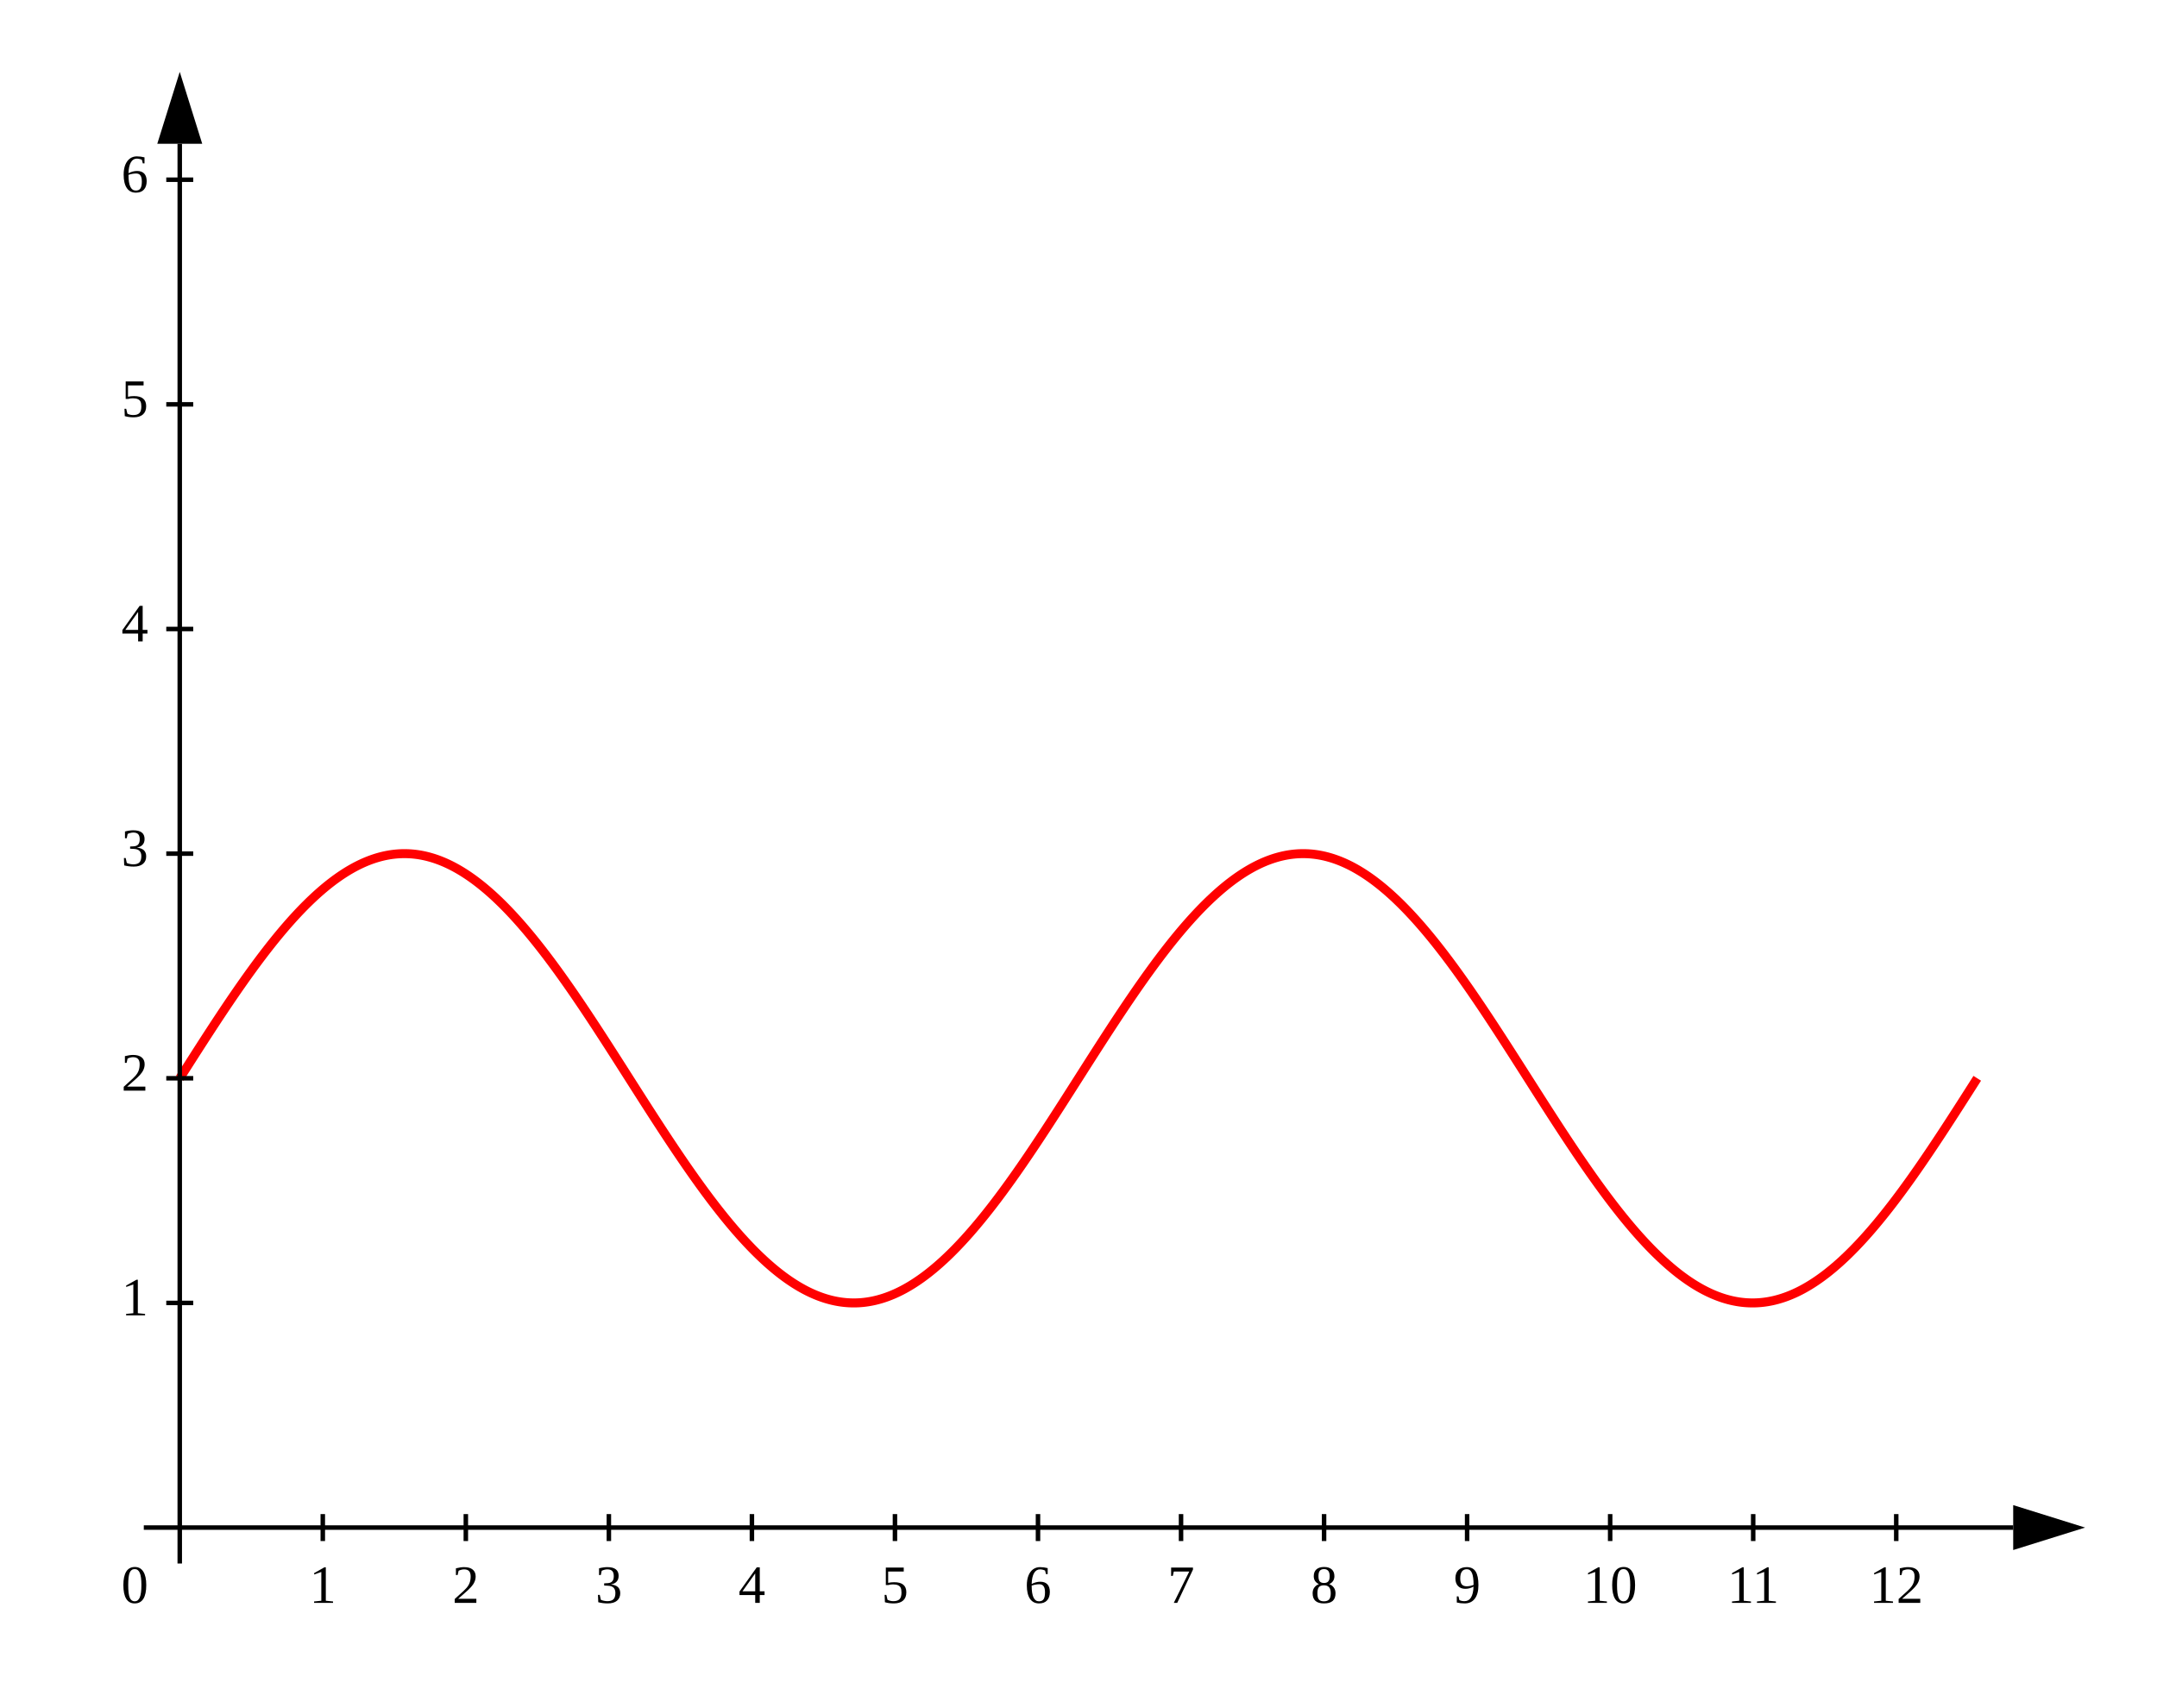
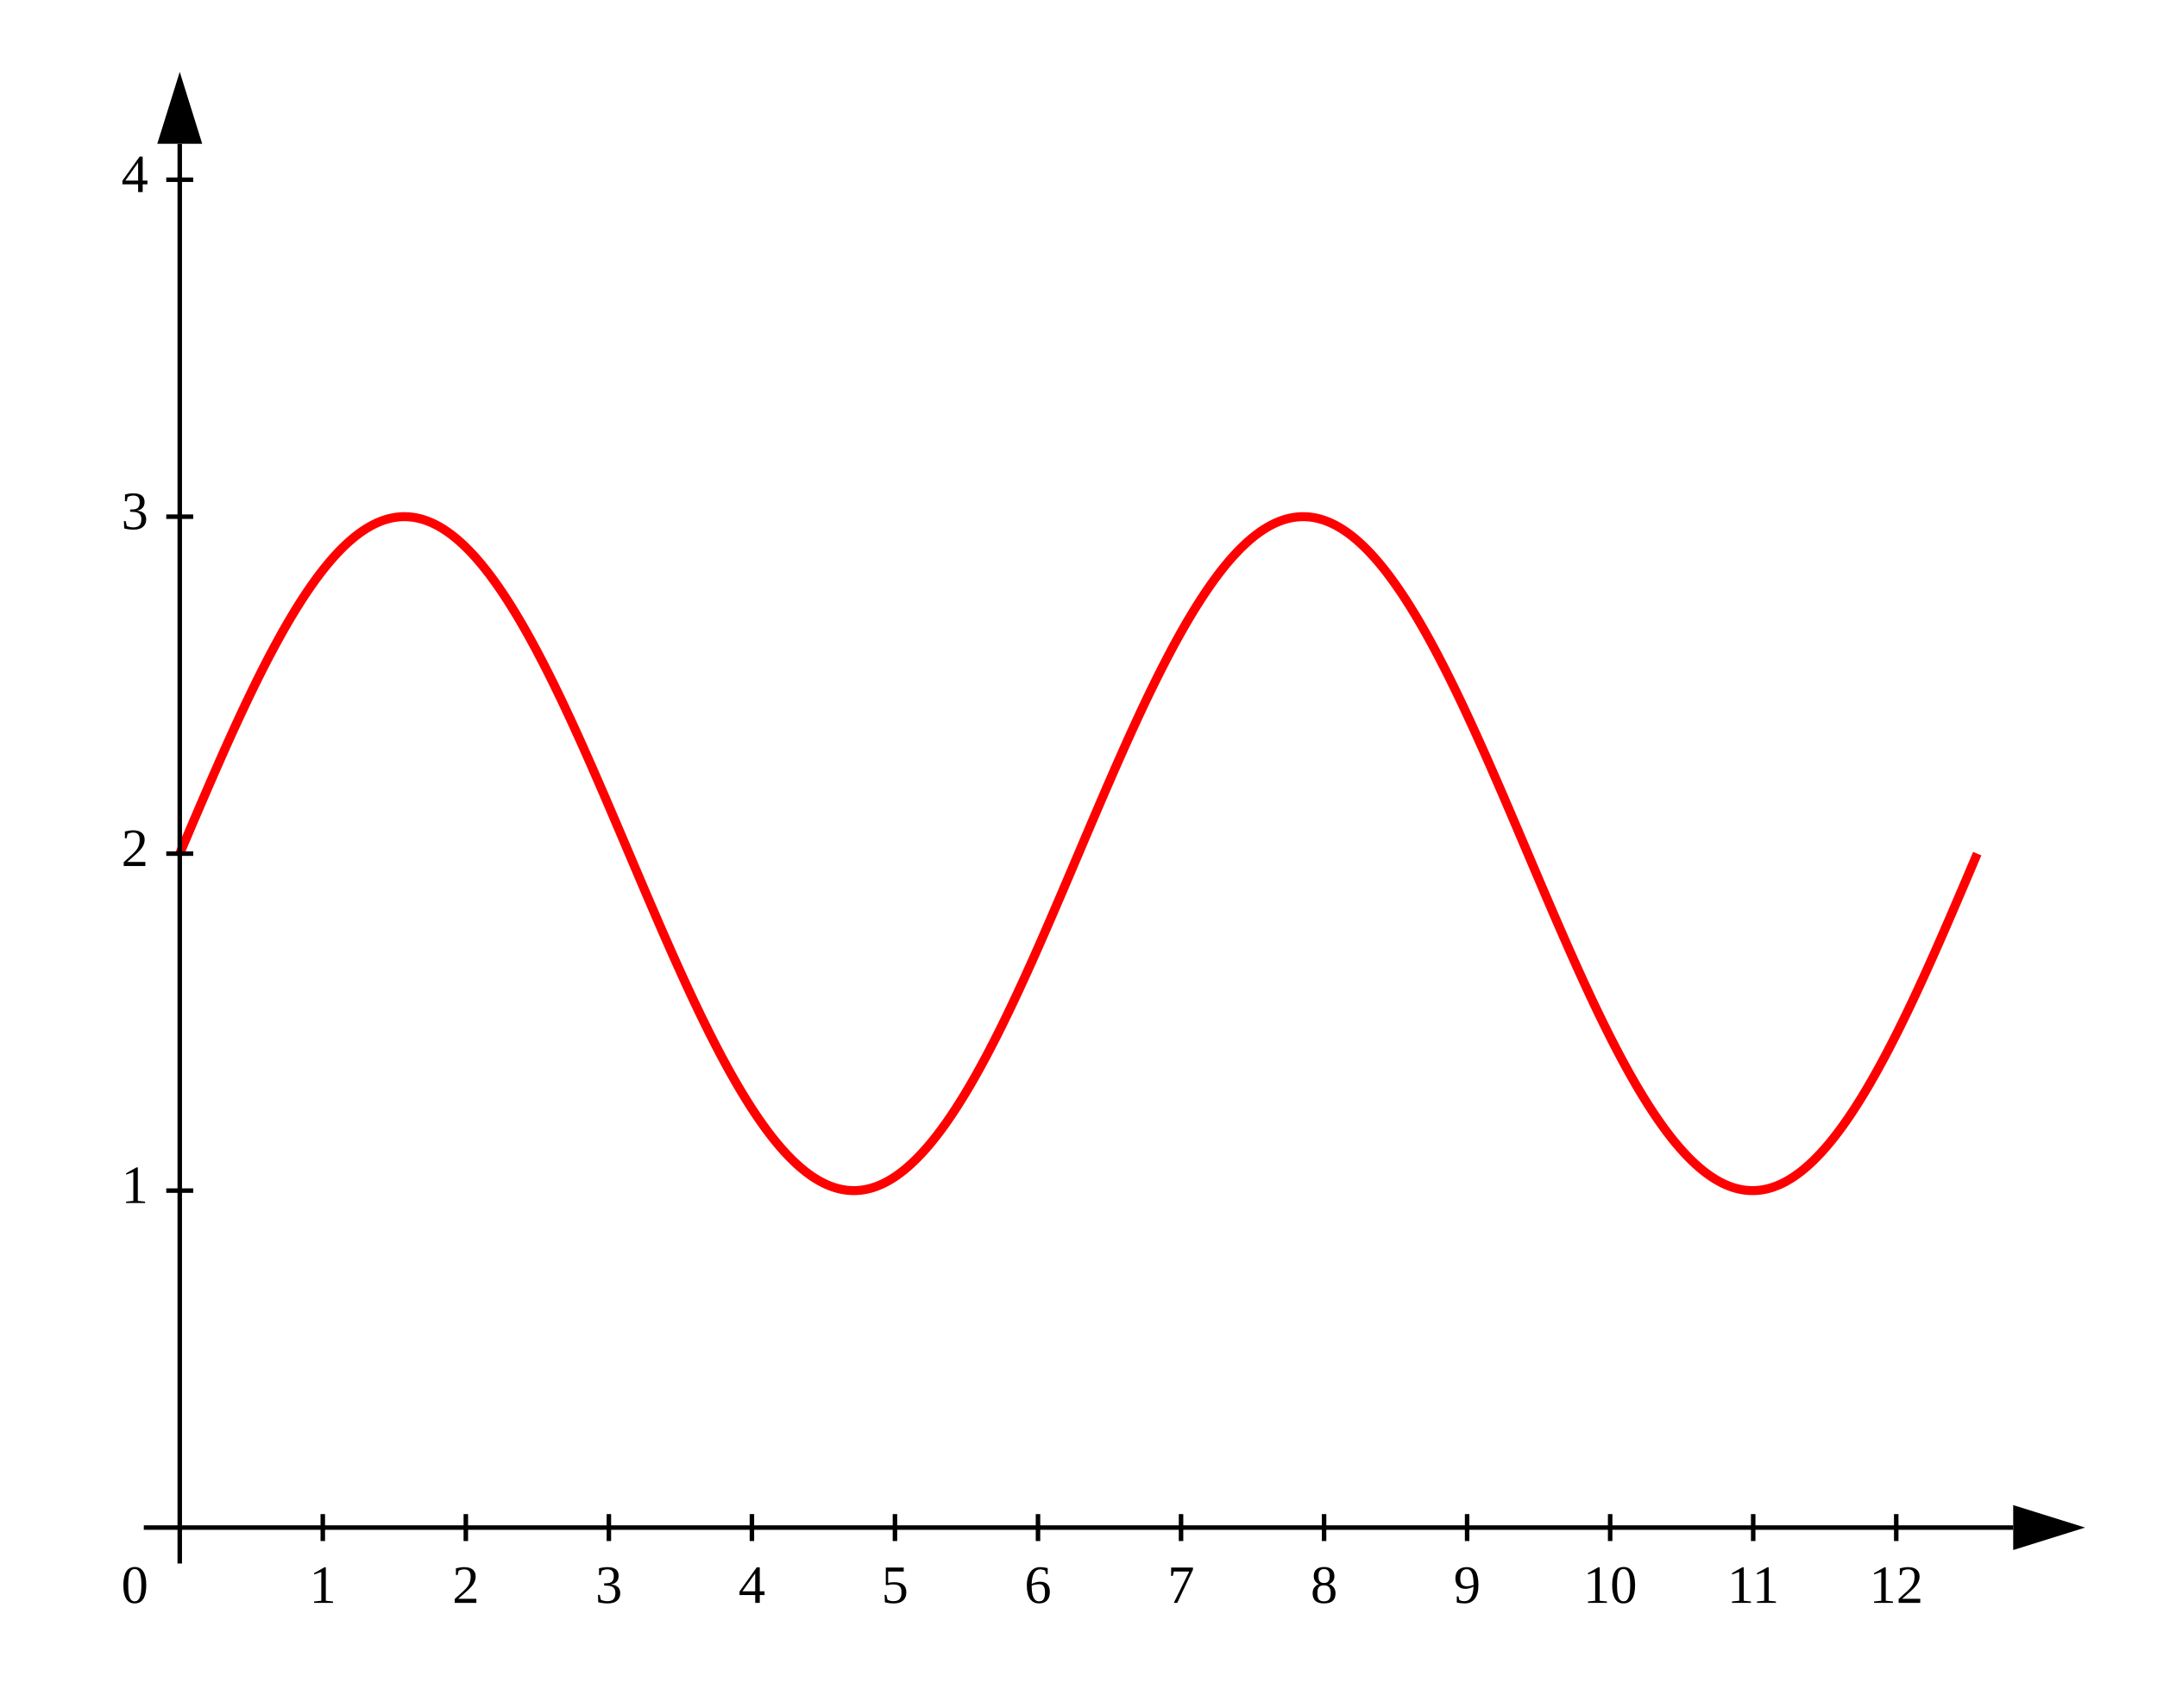
<svg xmlns="http://www.w3.org/2000/svg" height="380.0" width="480.0">
  <g transform="translate(40.0, 340.0)">
-     <polyline fill="none" points="0.0,-100.0 0.4,-100.628 0.8,-101.257 1.2,-101.885 1.6,-102.512 2.0,-103.14 2.4,-103.766 2.8,-104.393 3.2,-105.018 3.6,-105.643 4.0,-106.267 4.4,-106.89 4.8,-107.511 5.2,-108.132 5.6,-108.751 6.0,-109.369 6.4,-109.985 6.8,-110.6 7.2,-111.214 7.6,-111.825 8.0,-112.434 8.4,-113.042 8.8,-113.648 9.2,-114.251 9.6,-114.852 10.0,-115.451 10.4,-116.047 10.8,-116.641 11.2,-117.232 11.6,-117.821 12.0,-118.406 12.4,-118.989 12.8,-119.569 13.2,-120.145 13.6,-120.719 14,-121.289 14.4,-121.856 14.8,-122.419 15.2,-122.979 15.6,-123.535 16.0,-124.088 16.4,-124.636 16.8,-125.181 17.2,-125.722 17.6,-126.259 18.0,-126.791 18.4,-127.32 18.8,-127.844 19.2,-128.363 19.6,-128.879 20.0,-129.389 20.4,-129.895 20.8,-130.397 21.2,-130.893 21.6,-131.385 22.0,-131.871 22.4,-132.353 22.8,-132.829 23.2,-133.301 23.6,-133.767 24.0,-134.227 24.4,-134.683 24.8,-135.132 25.2,-135.577 25.6,-136.015 26.0,-136.448 26.4,-136.876 26.8,-137.297 27.2,-137.713 27.6,-138.122 28,-138.526 28.4,-138.923 28.8,-139.314 29.2,-139.7 29.6,-140.078 30.0,-140.451 30.4,-140.817 30.8,-141.177 31.2,-141.53 31.6,-141.876 32.0,-142.216 32.4,-142.55 32.8,-142.876 33.2,-143.196 33.6,-143.509 34,-143.815 34.4,-144.115 34.8,-144.407 35.2,-144.692 35.6,-144.97 36.0,-145.241 36.4,-145.505 36.8,-145.762 37.2,-146.012 37.6,-146.254 38,-146.489 38.4,-146.716 38.8,-146.937 39.2,-147.15 39.6,-147.355 40.0,-147.553 40.4,-147.743 40.8,-147.926 41.2,-148.101 41.6,-148.269 42.0,-148.429 42.4,-148.582 42.8,-148.726 43.2,-148.863 43.6,-148.993 44.0,-149.114 44.4,-149.228 44.8,-149.334 45.2,-149.433 45.6,-149.523 46.0,-149.606 46.4,-149.681 46.8,-149.748 47.2,-149.807 47.6,-149.858 48.0,-149.901 48.4,-149.937 48.8,-149.964 49.2,-149.984 49.6,-149.996 50.0,-150.0 50.4,-149.996 50.8,-149.984 51.2,-149.964 51.6,-149.937 52.0,-149.901 52.4,-149.858 52.8,-149.807 53.2,-149.748 53.6,-149.681 54.0,-149.606 54.4,-149.523 54.8,-149.433 55.2,-149.334 55.6,-149.228 56,-149.114 56.4,-148.993 56.8,-148.863 57.2,-148.726 57.6,-148.582 58,-148.429 58.4,-148.269 58.8,-148.101 59.2,-147.926 59.6,-147.743 60.0,-147.553 60.4,-147.355 60.8,-147.15 61.2,-146.937 61.6,-146.716 62.0,-146.489 62.4,-146.254 62.8,-146.012 63.2,-145.762 63.6,-145.505 64.0,-145.241 64.4,-144.97 64.8,-144.692 65.2,-144.407 65.6,-144.115 66.0,-143.815 66.4,-143.509 66.8,-143.196 67.2,-142.876 67.6,-142.55 68,-142.216 68.4,-141.876 68.8,-141.53 69.2,-141.177 69.6,-140.817 70.0,-140.451 70.4,-140.078 70.8,-139.7 71.2,-139.314 71.6,-138.923 72.0,-138.526 72.4,-138.122 72.8,-137.713 73.2,-137.297 73.6,-136.876 74,-136.448 74.4,-136.015 74.8,-135.577 75.2,-135.132 75.6,-134.683 76,-134.227 76.4,-133.767 76.8,-133.301 77.2,-132.829 77.6,-132.353 78.0,-131.871 78.4,-131.385 78.8,-130.893 79.2,-130.397 79.6,-129.895 80.0,-129.389 80.4,-128.879 80.8,-128.363 81.2,-127.844 81.6,-127.32 82,-126.791 82.4,-126.259 82.8,-125.722 83.2,-125.181 83.6,-124.636 84.0,-124.088 84.4,-123.535 84.8,-122.979 85.2,-122.419 85.6,-121.856 86.0,-121.289 86.4,-120.719 86.8,-120.145 87.2,-119.569 87.6,-118.989 88.0,-118.406 88.4,-117.821 88.8,-117.232 89.2,-116.641 89.6,-116.047 90.0,-115.451 90.4,-114.852 90.8,-114.251 91.2,-113.648 91.6,-113.042 92.0,-112.434 92.4,-111.825 92.8,-111.214 93.2,-110.6 93.6,-109.985 94.0,-109.369 94.4,-108.751 94.8,-108.132 95.2,-107.511 95.6,-106.89 96.0,-106.267 96.4,-105.643 96.8,-105.018 97.2,-104.393 97.6,-103.766 98.0,-103.14 98.4,-102.512 98.8,-101.885 99.2,-101.257 99.6,-100.628 100.0,-100.0 100.4,-99.372 100.8,-98.743 101.2,-98.115 101.6,-97.488 102.0,-96.86 102.4,-96.234 102.8,-95.607 103.2,-94.982 103.6,-94.357 104.0,-93.733 104.4,-93.11 104.8,-92.489 105.2,-91.868 105.6,-91.249 106.0,-90.631 106.4,-90.015 106.8,-89.4 107.2,-88.786 107.6,-88.175 108.0,-87.566 108.4,-86.958 108.8,-86.352 109.2,-85.749 109.6,-85.148 110,-84.549 110.4,-83.953 110.8,-83.359 111.2,-82.768 111.6,-82.179 112,-81.594 112.4,-81.011 112.8,-80.431 113.2,-79.855 113.6,-79.281 114,-78.711 114.4,-78.144 114.8,-77.581 115.2,-77.021 115.6,-76.465 116,-75.912 116.4,-75.364 116.8,-74.819 117.2,-74.278 117.6,-73.741 118.0,-73.209 118.4,-72.68 118.8,-72.156 119.2,-71.637 119.6,-71.121 120.0,-70.611 120.4,-70.105 120.8,-69.603 121.2,-69.107 121.6,-68.615 122.0,-68.129 122.4,-67.647 122.8,-67.171 123.2,-66.699 123.6,-66.233 124.0,-65.773 124.4,-65.317 124.8,-64.868 125.2,-64.423 125.6,-63.985 126.0,-63.552 126.4,-63.124 126.8,-62.703 127.2,-62.287 127.6,-61.878 128.0,-61.474 128.4,-61.077 128.8,-60.686 129.2,-60.3 129.6,-59.922 130.0,-59.549 130.4,-59.183 130.8,-58.823 131.2,-58.47 131.6,-58.124 132.0,-57.784 132.4,-57.45 132.8,-57.124 133.2,-56.804 133.6,-56.491 134.0,-56.185 134.4,-55.885 134.8,-55.593 135.2,-55.308 135.6,-55.03 136,-54.759 136.4,-54.495 136.8,-54.238 137.2,-53.988 137.6,-53.746 138.0,-53.511 138.4,-53.284 138.8,-53.063 139.2,-52.85 139.6,-52.645 140.0,-52.447 140.4,-52.257 140.8,-52.074 141.2,-51.899 141.6,-51.731 142.0,-51.571 142.4,-51.418 142.8,-51.274 143.2,-51.137 143.6,-51.007 144.0,-50.886 144.4,-50.772 144.8,-50.666 145.2,-50.567 145.6,-50.477 146.0,-50.394 146.4,-50.319 146.8,-50.252 147.2,-50.193 147.6,-50.142 148,-50.099 148.4,-50.063 148.8,-50.036 149.2,-50.016 149.6,-50.004 150.0,-50.0 150.4,-50.004 150.8,-50.016 151.2,-50.036 151.6,-50.063 152,-50.099 152.4,-50.142 152.8,-50.193 153.2,-50.252 153.6,-50.319 154.0,-50.394 154.4,-50.477 154.8,-50.567 155.2,-50.666 155.6,-50.772 156.0,-50.886 156.4,-51.007 156.8,-51.137 157.2,-51.274 157.6,-51.418 158.0,-51.571 158.4,-51.731 158.8,-51.899 159.2,-52.074 159.6,-52.257 160.0,-52.447 160.4,-52.645 160.8,-52.85 161.2,-53.063 161.6,-53.284 162.0,-53.511 162.4,-53.746 162.8,-53.988 163.2,-54.238 163.6,-54.495 164,-54.759 164.4,-55.03 164.8,-55.308 165.2,-55.593 165.6,-55.885 166.0,-56.185 166.4,-56.491 166.8,-56.804 167.2,-57.124 167.6,-57.45 168.0,-57.784 168.4,-58.124 168.8,-58.47 169.2,-58.823 169.6,-59.183 170.0,-59.549 170.4,-59.922 170.8,-60.3 171.2,-60.686 171.6,-61.077 172.0,-61.474 172.4,-61.878 172.8,-62.287 173.2,-62.703 173.6,-63.124 174.0,-63.552 174.4,-63.985 174.8,-64.423 175.2,-64.868 175.6,-65.317 176.0,-65.773 176.4,-66.233 176.8,-66.699 177.2,-67.171 177.6,-67.647 178.0,-68.129 178.4,-68.615 178.8,-69.107 179.2,-69.603 179.6,-70.105 180.0,-70.611 180.4,-71.121 180.8,-71.637 181.2,-72.156 181.6,-72.68 182.0,-73.209 182.4,-73.741 182.8,-74.278 183.2,-74.819 183.6,-75.364 184.0,-75.912 184.4,-76.465 184.8,-77.021 185.2,-77.581 185.6,-78.144 186,-78.711 186.4,-79.281 186.8,-79.855 187.2,-80.431 187.6,-81.011 188.0,-81.594 188.4,-82.179 188.8,-82.768 189.2,-83.359 189.6,-83.953 190.0,-84.549 190.4,-85.148 190.8,-85.749 191.2,-86.352 191.6,-86.958 192.0,-87.566 192.4,-88.175 192.8,-88.786 193.2,-89.4 193.6,-90.015 194.0,-90.631 194.4,-91.249 194.8,-91.868 195.2,-92.489 195.6,-93.11 196.0,-93.733 196.4,-94.357 196.8,-94.982 197.2,-95.607 197.6,-96.234 198,-96.86 198.4,-97.488 198.8,-98.115 199.2,-98.743 199.6,-99.372 200.0,-100.0 200.4,-100.628 200.8,-101.257 201.2,-101.885 201.6,-102.512 202.0,-103.14 202.4,-103.766 202.8,-104.393 203.2,-105.018 203.6,-105.643 204.0,-106.267 204.4,-106.89 204.8,-107.511 205.2,-108.132 205.6,-108.751 206.0,-109.369 206.4,-109.985 206.8,-110.6 207.2,-111.214 207.6,-111.825 208.0,-112.434 208.4,-113.042 208.8,-113.648 209.2,-114.251 209.6,-114.852 210.0,-115.451 210.4,-116.047 210.8,-116.641 211.2,-117.232 211.6,-117.821 212.0,-118.406 212.4,-118.989 212.8,-119.569 213.2,-120.145 213.6,-120.719 214.0,-121.289 214.4,-121.856 214.8,-122.419 215.2,-122.979 215.6,-123.535 216.0,-124.088 216.4,-124.636 216.8,-125.181 217.2,-125.722 217.6,-126.259 218,-126.791 218.4,-127.32 218.8,-127.844 219.2,-128.363 219.6,-128.879 220,-129.389 220.4,-129.895 220.8,-130.397 221.2,-130.893 221.6,-131.385 222,-131.871 222.4,-132.353 222.8,-132.829 223.2,-133.301 223.6,-133.767 224,-134.227 224.4,-134.683 224.8,-135.132 225.2,-135.577 225.6,-136.015 226,-136.448 226.4,-136.876 226.8,-137.297 227.2,-137.713 227.6,-138.122 228,-138.526 228.4,-138.923 228.8,-139.314 229.2,-139.7 229.6,-140.078 230,-140.451 230.4,-140.817 230.8,-141.177 231.2,-141.53 231.6,-141.876 232,-142.216 232.4,-142.55 232.8,-142.876 233.2,-143.196 233.6,-143.509 234.0,-143.815 234.4,-144.115 234.8,-144.407 235.2,-144.692 235.6,-144.97 236.0,-145.241 236.4,-145.505 236.8,-145.762 237.2,-146.012 237.6,-146.254 238.0,-146.489 238.4,-146.716 238.8,-146.937 239.2,-147.15 239.6,-147.355 240.0,-147.553 240.4,-147.743 240.8,-147.926 241.2,-148.101 241.6,-148.269 242.0,-148.429 242.4,-148.582 242.8,-148.726 243.2,-148.863 243.6,-148.993 244.0,-149.114 244.4,-149.228 244.8,-149.334 245.2,-149.433 245.6,-149.523 246.0,-149.606 246.4,-149.681 246.8,-149.748 247.2,-149.807 247.6,-149.858 248.0,-149.901 248.4,-149.937 248.8,-149.964 249.2,-149.984 249.6,-149.996 250.0,-150.0 250.4,-149.996 250.8,-149.984 251.2,-149.964 251.6,-149.937 252.0,-149.901 252.4,-149.858 252.8,-149.807 253.2,-149.748 253.6,-149.681 254.0,-149.606 254.4,-149.523 254.8,-149.433 255.2,-149.334 255.6,-149.228 256.0,-149.114 256.4,-148.993 256.8,-148.863 257.2,-148.726 257.6,-148.582 258.0,-148.429 258.4,-148.269 258.8,-148.101 259.2,-147.926 259.6,-147.743 260.0,-147.553 260.4,-147.355 260.8,-147.15 261.2,-146.937 261.6,-146.716 262.0,-146.489 262.4,-146.254 262.8,-146.012 263.2,-145.762 263.6,-145.505 264.0,-145.241 264.4,-144.97 264.8,-144.692 265.2,-144.407 265.6,-144.115 266.0,-143.815 266.4,-143.509 266.8,-143.196 267.2,-142.876 267.6,-142.55 268.0,-142.216 268.4,-141.876 268.8,-141.53 269.2,-141.177 269.6,-140.817 270.0,-140.451 270.4,-140.078 270.8,-139.7 271.2,-139.314 271.6,-138.923 272,-138.526 272.4,-138.122 272.8,-137.713 273.2,-137.297 273.6,-136.876 274.0,-136.448 274.4,-136.015 274.8,-135.577 275.2,-135.132 275.6,-134.683 276.0,-134.227 276.4,-133.767 276.8,-133.301 277.2,-132.829 277.6,-132.353 278,-131.871 278.4,-131.385 278.8,-130.893 279.2,-130.397 279.6,-129.895 280.0,-129.389 280.4,-128.879 280.8,-128.363 281.2,-127.844 281.6,-127.32 282.0,-126.791 282.4,-126.259 282.8,-125.722 283.2,-125.181 283.6,-124.636 284.0,-124.088 284.4,-123.535 284.8,-122.979 285.2,-122.419 285.6,-121.856 286.0,-121.289 286.4,-120.719 286.8,-120.145 287.2,-119.569 287.6,-118.989 288.0,-118.406 288.4,-117.821 288.8,-117.232 289.2,-116.641 289.6,-116.047 290.0,-115.451 290.4,-114.852 290.8,-114.251 291.2,-113.648 291.6,-113.042 292.0,-112.434 292.4,-111.825 292.8,-111.214 293.2,-110.6 293.6,-109.985 294.0,-109.369 294.4,-108.751 294.8,-108.132 295.2,-107.511 295.6,-106.89 296,-106.267 296.4,-105.643 296.8,-105.018 297.2,-104.393 297.6,-103.766 298.0,-103.14 298.4,-102.512 298.8,-101.885 299.2,-101.257 299.6,-100.628 300.0,-100 300.4,-99.372 300.8,-98.743 301.2,-98.115 301.6,-97.488 302.0,-96.86 302.4,-96.234 302.8,-95.607 303.2,-94.982 303.6,-94.357 304,-93.733 304.4,-93.11 304.8,-92.489 305.2,-91.868 305.6,-91.249 306.0,-90.631 306.4,-90.015 306.8,-89.4 307.2,-88.786 307.6,-88.175 308.0,-87.566 308.4,-86.958 308.8,-86.352 309.2,-85.749 309.6,-85.148 310.0,-84.549 310.4,-83.953 310.8,-83.359 311.2,-82.768 311.6,-82.179 312.0,-81.594 312.4,-81.011 312.8,-80.431 313.2,-79.855 313.6,-79.281 314.0,-78.711 314.4,-78.144 314.8,-77.581 315.2,-77.021 315.6,-76.465 316.0,-75.912 316.4,-75.364 316.8,-74.819 317.2,-74.278 317.6,-73.741 318.0,-73.209 318.4,-72.68 318.8,-72.156 319.2,-71.637 319.6,-71.121 320.0,-70.611 320.4,-70.105 320.8,-69.603 321.2,-69.107 321.6,-68.615 322,-68.129 322.4,-67.647 322.8,-67.171 323.2,-66.699 323.6,-66.233 324.0,-65.773 324.4,-65.317 324.8,-64.868 325.2,-64.423 325.6,-63.985 326.0,-63.552 326.4,-63.124 326.8,-62.703 327.2,-62.287 327.6,-61.878 328,-61.474 328.4,-61.077 328.8,-60.686 329.2,-60.3 329.6,-59.922 330.0,-59.549 330.4,-59.183 330.8,-58.823 331.2,-58.47 331.6,-58.124 332.0,-57.784 332.4,-57.45 332.8,-57.124 333.2,-56.804 333.6,-56.491 334.0,-56.185 334.4,-55.885 334.8,-55.593 335.2,-55.308 335.6,-55.03 336.0,-54.759 336.4,-54.495 336.8,-54.238 337.2,-53.988 337.6,-53.746 338.0,-53.511 338.4,-53.284 338.8,-53.063 339.2,-52.85 339.6,-52.645 340.0,-52.447 340.4,-52.257 340.8,-52.074 341.2,-51.899 341.6,-51.731 342.0,-51.571 342.4,-51.418 342.8,-51.274 343.2,-51.137 343.6,-51.007 344.0,-50.886 344.4,-50.772 344.8,-50.666 345.2,-50.567 345.6,-50.477 346,-50.394 346.4,-50.319 346.8,-50.252 347.2,-50.193 347.6,-50.142 348.0,-50.099 348.4,-50.063 348.8,-50.036 349.2,-50.016 349.6,-50.004 350.0,-50.0 350.4,-50.004 350.8,-50.016 351.2,-50.036 351.6,-50.063 352.0,-50.099 352.4,-50.142 352.8,-50.193 353.2,-50.252 353.6,-50.319 354,-50.394 354.4,-50.477 354.8,-50.567 355.2,-50.666 355.6,-50.772 356.0,-50.886 356.4,-51.007 356.8,-51.137 357.2,-51.274 357.6,-51.418 358.0,-51.571 358.4,-51.731 358.8,-51.899 359.2,-52.074 359.6,-52.257 360.0,-52.447 360.4,-52.645 360.8,-52.85 361.2,-53.063 361.6,-53.284 362.0,-53.511 362.4,-53.746 362.8,-53.988 363.2,-54.238 363.6,-54.495 364.0,-54.759 364.4,-55.03 364.8,-55.308 365.2,-55.593 365.6,-55.885 366.0,-56.185 366.4,-56.491 366.8,-56.804 367.2,-57.124 367.6,-57.45 368.0,-57.784 368.4,-58.124 368.8,-58.47 369.2,-58.823 369.6,-59.183 370.0,-59.549 370.4,-59.922 370.8,-60.3 371.2,-60.686 371.6,-61.077 372,-61.474 372.4,-61.878 372.8,-62.287 373.2,-62.703 373.6,-63.124 374.0,-63.552 374.4,-63.985 374.8,-64.423 375.2,-64.868 375.6,-65.317 376.0,-65.773 376.4,-66.233 376.8,-66.699 377.2,-67.171 377.6,-67.647 378,-68.129 378.4,-68.615 378.8,-69.107 379.2,-69.603 379.6,-70.105 380.0,-70.611 380.4,-71.121 380.8,-71.637 381.2,-72.156 381.6,-72.68 382.0,-73.209 382.4,-73.741 382.8,-74.278 383.2,-74.819 383.6,-75.364 384.0,-75.912 384.4,-76.465 384.8,-77.021 385.2,-77.581 385.6,-78.144 386.0,-78.711 386.4,-79.281 386.8,-79.855 387.2,-80.431 387.6,-81.011 388.0,-81.594 388.4,-82.179 388.8,-82.768 389.2,-83.359 389.6,-83.953 390.0,-84.549 390.4,-85.148 390.8,-85.749 391.2,-86.352 391.6,-86.958 392.0,-87.566 392.4,-88.175 392.8,-88.786 393.2,-89.4 393.6,-90.015 394.0,-90.631 394.4,-91.249 394.8,-91.868 395.2,-92.489 395.6,-93.11 396,-93.733 396.4,-94.357 396.8,-94.982 397.2,-95.607 397.6,-96.234 398.0,-96.86 398.4,-97.488 398.8,-98.115 399.2,-98.743 399.6,-99.372 400.0,-100" stroke="red" stroke-width="2.0" />
+     <polyline fill="none" points="0.0,-150.0 0.4,-150.942 0.8,-151.885 1.2,-152.827 1.6,-153.768 2.0,-154.709 2.4,-155.65 2.8,-156.589 3.2,-157.527 3.6,-158.464 4.0,-159.4 4.4,-160.334 4.8,-161.267 5.2,-162.198 5.6,-163.127 6.0,-164.054 6.4,-164.978 6.8,-165.901 7.2,-166.82 7.6,-167.737 8.0,-168.652 8.4,-169.563 8.8,-170.471 9.2,-171.376 9.6,-172.278 10.0,-173.176 10.4,-174.071 10.8,-174.961 11.2,-175.848 11.6,-176.731 12.0,-177.609 12.4,-178.483 12.8,-179.353 13.2,-180.218 13.6,-181.078 14,-181.933 14.4,-182.784 14.8,-183.629 15.2,-184.468 15.6,-185.303 16.0,-186.132 16.4,-186.955 16.8,-187.772 17.2,-188.583 17.6,-189.388 18.0,-190.187 18.4,-190.98 18.8,-191.766 19.2,-192.545 19.6,-193.318 20.0,-194.084 20.4,-194.843 20.8,-195.595 21.2,-196.339 21.6,-197.077 22.0,-197.807 22.4,-198.529 22.8,-199.244 23.2,-199.951 23.6,-200.65 24.0,-201.341 24.4,-202.024 24.8,-202.699 25.2,-203.365 25.6,-204.023 26.0,-204.673 26.4,-205.313 26.8,-205.946 27.2,-206.569 27.6,-207.183 28,-207.788 28.4,-208.385 28.8,-208.972 29.2,-209.549 29.6,-210.118 30.0,-210.676 30.4,-211.225 30.8,-211.765 31.2,-212.295 31.6,-212.815 32.0,-213.325 32.4,-213.825 32.8,-214.314 33.2,-214.794 33.6,-215.264 34,-215.723 34.4,-216.172 34.8,-216.61 35.2,-217.038 35.6,-217.455 36.0,-217.862 36.4,-218.258 36.8,-218.643 37.2,-219.017 37.6,-219.381 38,-219.733 38.4,-220.075 38.8,-220.405 39.2,-220.724 39.6,-221.032 40.0,-221.329 40.4,-221.615 40.8,-221.889 41.2,-222.152 41.6,-222.404 42.0,-222.644 42.4,-222.872 42.8,-223.09 43.2,-223.295 43.6,-223.489 44.0,-223.672 44.4,-223.842 44.8,-224.001 45.2,-224.149 45.6,-224.285 46.0,-224.409 46.4,-224.521 46.8,-224.621 47.2,-224.71 47.6,-224.787 48.0,-224.852 48.4,-224.905 48.8,-224.947 49.2,-224.976 49.6,-224.994 50.0,-225.0 50.4,-224.994 50.8,-224.976 51.2,-224.947 51.6,-224.905 52.0,-224.852 52.4,-224.787 52.8,-224.71 53.2,-224.621 53.6,-224.521 54.0,-224.409 54.4,-224.285 54.8,-224.149 55.2,-224.001 55.6,-223.842 56,-223.672 56.4,-223.489 56.8,-223.295 57.2,-223.09 57.6,-222.872 58,-222.644 58.4,-222.404 58.8,-222.152 59.2,-221.889 59.6,-221.615 60.0,-221.329 60.4,-221.032 60.8,-220.724 61.2,-220.405 61.6,-220.075 62.0,-219.733 62.4,-219.381 62.8,-219.017 63.2,-218.643 63.6,-218.258 64.0,-217.862 64.4,-217.455 64.8,-217.038 65.2,-216.61 65.6,-216.172 66.0,-215.723 66.4,-215.264 66.8,-214.794 67.2,-214.314 67.6,-213.825 68,-213.325 68.4,-212.815 68.8,-212.295 69.2,-211.765 69.6,-211.225 70.0,-210.676 70.4,-210.118 70.8,-209.549 71.2,-208.972 71.6,-208.385 72.0,-207.788 72.4,-207.183 72.8,-206.569 73.2,-205.946 73.6,-205.313 74,-204.673 74.4,-204.023 74.8,-203.365 75.2,-202.699 75.6,-202.024 76,-201.341 76.4,-200.65 76.8,-199.951 77.2,-199.244 77.6,-198.529 78.0,-197.807 78.4,-197.077 78.8,-196.339 79.2,-195.595 79.6,-194.843 80.0,-194.084 80.4,-193.318 80.8,-192.545 81.2,-191.766 81.6,-190.98 82,-190.187 82.4,-189.388 82.8,-188.583 83.2,-187.772 83.6,-186.955 84.0,-186.132 84.4,-185.303 84.8,-184.468 85.2,-183.629 85.6,-182.784 86.0,-181.933 86.4,-181.078 86.8,-180.218 87.2,-179.353 87.6,-178.483 88.0,-177.609 88.4,-176.731 88.8,-175.848 89.2,-174.961 89.6,-174.071 90.0,-173.176 90.4,-172.278 90.8,-171.376 91.2,-170.471 91.6,-169.563 92.0,-168.652 92.4,-167.737 92.8,-166.82 93.2,-165.901 93.6,-164.978 94.0,-164.054 94.4,-163.127 94.8,-162.198 95.2,-161.267 95.6,-160.334 96.0,-159.4 96.4,-158.464 96.8,-157.527 97.2,-156.589 97.6,-155.65 98.0,-154.709 98.4,-153.768 98.8,-152.827 99.2,-151.885 99.6,-150.942 100.0,-150.0 100.4,-149.058 100.8,-148.115 101.2,-147.173 101.6,-146.232 102.0,-145.291 102.4,-144.35 102.8,-143.411 103.2,-142.473 103.6,-141.536 104.0,-140.6 104.4,-139.666 104.8,-138.733 105.2,-137.802 105.6,-136.873 106.0,-135.946 106.4,-135.022 106.8,-134.099 107.2,-133.18 107.6,-132.263 108.0,-131.348 108.4,-130.437 108.8,-129.529 109.2,-128.624 109.6,-127.722 110,-126.824 110.4,-125.929 110.8,-125.039 111.2,-124.152 111.6,-123.269 112,-122.391 112.4,-121.517 112.8,-120.647 113.2,-119.782 113.6,-118.922 114,-118.067 114.4,-117.216 114.8,-116.371 115.2,-115.532 115.6,-114.697 116,-113.868 116.4,-113.045 116.8,-112.228 117.2,-111.417 117.6,-110.612 118.0,-109.813 118.4,-109.02 118.8,-108.234 119.2,-107.455 119.6,-106.682 120.0,-105.916 120.4,-105.157 120.8,-104.405 121.2,-103.661 121.6,-102.923 122.0,-102.193 122.4,-101.471 122.8,-100.756 123.2,-100.049 123.6,-99.35 124.0,-98.659 124.4,-97.976 124.8,-97.301 125.2,-96.635 125.6,-95.977 126.0,-95.327 126.4,-94.687 126.8,-94.054 127.2,-93.431 127.6,-92.817 128.0,-92.212 128.4,-91.615 128.8,-91.028 129.2,-90.451 129.6,-89.882 130.0,-89.324 130.4,-88.775 130.8,-88.235 131.2,-87.705 131.6,-87.185 132.0,-86.675 132.4,-86.175 132.8,-85.686 133.2,-85.206 133.6,-84.736 134.0,-84.277 134.4,-83.828 134.8,-83.39 135.2,-82.962 135.6,-82.545 136,-82.138 136.4,-81.742 136.8,-81.357 137.2,-80.983 137.6,-80.619 138.0,-80.267 138.4,-79.925 138.8,-79.595 139.2,-79.276 139.6,-78.968 140.0,-78.671 140.4,-78.385 140.8,-78.111 141.2,-77.848 141.6,-77.596 142.0,-77.356 142.4,-77.128 142.8,-76.91 143.2,-76.705 143.6,-76.511 144.0,-76.328 144.4,-76.158 144.8,-75.999 145.2,-75.851 145.6,-75.715 146.0,-75.591 146.4,-75.479 146.8,-75.379 147.2,-75.29 147.6,-75.213 148,-75.148 148.4,-75.095 148.8,-75.053 149.2,-75.024 149.6,-75.006 150.0,-75.0 150.4,-75.006 150.8,-75.024 151.2,-75.053 151.6,-75.095 152,-75.148 152.4,-75.213 152.8,-75.29 153.2,-75.379 153.6,-75.479 154.0,-75.591 154.4,-75.715 154.8,-75.851 155.2,-75.999 155.6,-76.158 156.0,-76.328 156.4,-76.511 156.8,-76.705 157.2,-76.91 157.6,-77.128 158.0,-77.356 158.4,-77.596 158.8,-77.848 159.2,-78.111 159.6,-78.385 160.0,-78.671 160.4,-78.968 160.8,-79.276 161.2,-79.595 161.6,-79.925 162.0,-80.267 162.4,-80.619 162.8,-80.983 163.2,-81.357 163.6,-81.742 164,-82.138 164.4,-82.545 164.8,-82.962 165.2,-83.39 165.6,-83.828 166.0,-84.277 166.4,-84.736 166.8,-85.206 167.2,-85.686 167.6,-86.175 168.0,-86.675 168.4,-87.185 168.8,-87.705 169.2,-88.235 169.6,-88.775 170.0,-89.324 170.4,-89.882 170.8,-90.451 171.2,-91.028 171.6,-91.615 172.0,-92.212 172.4,-92.817 172.8,-93.431 173.2,-94.054 173.6,-94.687 174.0,-95.327 174.4,-95.977 174.8,-96.635 175.2,-97.301 175.6,-97.976 176.0,-98.659 176.4,-99.35 176.8,-100.049 177.2,-100.756 177.6,-101.471 178.0,-102.193 178.4,-102.923 178.8,-103.661 179.2,-104.405 179.6,-105.157 180.0,-105.916 180.4,-106.682 180.8,-107.455 181.2,-108.234 181.6,-109.02 182.0,-109.813 182.4,-110.612 182.8,-111.417 183.2,-112.228 183.6,-113.045 184.0,-113.868 184.4,-114.697 184.8,-115.532 185.2,-116.371 185.6,-117.216 186,-118.067 186.4,-118.922 186.8,-119.782 187.2,-120.647 187.6,-121.517 188.0,-122.391 188.4,-123.269 188.8,-124.152 189.2,-125.039 189.6,-125.929 190.0,-126.824 190.4,-127.722 190.8,-128.624 191.2,-129.529 191.6,-130.437 192.0,-131.348 192.4,-132.263 192.8,-133.18 193.2,-134.099 193.6,-135.022 194.0,-135.946 194.4,-136.873 194.8,-137.802 195.2,-138.733 195.6,-139.666 196.0,-140.6 196.4,-141.536 196.8,-142.473 197.2,-143.411 197.6,-144.35 198,-145.291 198.4,-146.232 198.8,-147.173 199.2,-148.115 199.6,-149.058 200.0,-150 200.4,-150.942 200.8,-151.885 201.2,-152.827 201.6,-153.768 202.0,-154.709 202.4,-155.65 202.8,-156.589 203.2,-157.527 203.6,-158.464 204.0,-159.4 204.4,-160.334 204.8,-161.267 205.2,-162.198 205.6,-163.127 206.0,-164.054 206.4,-164.978 206.8,-165.901 207.2,-166.82 207.6,-167.737 208.0,-168.652 208.4,-169.563 208.8,-170.471 209.2,-171.376 209.6,-172.278 210.0,-173.176 210.4,-174.071 210.8,-174.961 211.2,-175.848 211.6,-176.731 212.0,-177.609 212.4,-178.483 212.8,-179.353 213.2,-180.218 213.6,-181.078 214.0,-181.933 214.4,-182.784 214.8,-183.629 215.2,-184.468 215.6,-185.303 216.0,-186.132 216.4,-186.955 216.8,-187.772 217.2,-188.583 217.6,-189.388 218,-190.187 218.4,-190.98 218.8,-191.766 219.2,-192.545 219.6,-193.318 220,-194.084 220.4,-194.843 220.8,-195.595 221.2,-196.339 221.6,-197.077 222,-197.807 222.4,-198.529 222.8,-199.244 223.2,-199.951 223.6,-200.65 224,-201.341 224.4,-202.024 224.8,-202.699 225.2,-203.365 225.6,-204.023 226,-204.673 226.4,-205.313 226.8,-205.946 227.2,-206.569 227.6,-207.183 228,-207.788 228.4,-208.385 228.8,-208.972 229.2,-209.549 229.6,-210.118 230,-210.676 230.4,-211.225 230.8,-211.765 231.2,-212.295 231.6,-212.815 232,-213.325 232.4,-213.825 232.8,-214.314 233.2,-214.794 233.6,-215.264 234.0,-215.723 234.4,-216.172 234.8,-216.61 235.2,-217.038 235.6,-217.455 236.0,-217.862 236.4,-218.258 236.8,-218.643 237.2,-219.017 237.6,-219.381 238.0,-219.733 238.4,-220.075 238.8,-220.405 239.2,-220.724 239.6,-221.032 240.0,-221.329 240.4,-221.615 240.8,-221.889 241.2,-222.152 241.6,-222.404 242.0,-222.644 242.4,-222.872 242.8,-223.09 243.2,-223.295 243.6,-223.489 244.0,-223.672 244.4,-223.842 244.8,-224.001 245.2,-224.149 245.6,-224.285 246.0,-224.409 246.4,-224.521 246.8,-224.621 247.2,-224.71 247.6,-224.787 248.0,-224.852 248.4,-224.905 248.8,-224.947 249.2,-224.976 249.6,-224.994 250.0,-225.0 250.4,-224.994 250.8,-224.976 251.2,-224.947 251.6,-224.905 252.0,-224.852 252.4,-224.787 252.8,-224.71 253.2,-224.621 253.6,-224.521 254.0,-224.409 254.4,-224.285 254.8,-224.149 255.2,-224.001 255.6,-223.842 256.0,-223.672 256.4,-223.489 256.8,-223.295 257.2,-223.09 257.6,-222.872 258.0,-222.644 258.4,-222.404 258.8,-222.152 259.2,-221.889 259.6,-221.615 260.0,-221.329 260.4,-221.032 260.8,-220.724 261.2,-220.405 261.6,-220.075 262.0,-219.733 262.4,-219.381 262.8,-219.017 263.2,-218.643 263.6,-218.258 264.0,-217.862 264.4,-217.455 264.8,-217.038 265.2,-216.61 265.6,-216.172 266.0,-215.723 266.4,-215.264 266.8,-214.794 267.2,-214.314 267.6,-213.825 268.0,-213.325 268.4,-212.815 268.8,-212.295 269.2,-211.765 269.6,-211.225 270.0,-210.676 270.4,-210.118 270.8,-209.549 271.2,-208.972 271.6,-208.385 272,-207.788 272.4,-207.183 272.8,-206.569 273.2,-205.946 273.6,-205.313 274.0,-204.673 274.4,-204.023 274.8,-203.365 275.2,-202.699 275.6,-202.024 276.0,-201.341 276.4,-200.65 276.8,-199.951 277.2,-199.244 277.6,-198.529 278,-197.807 278.4,-197.077 278.8,-196.339 279.2,-195.595 279.6,-194.843 280.0,-194.084 280.4,-193.318 280.8,-192.545 281.2,-191.766 281.6,-190.98 282.0,-190.187 282.4,-189.388 282.8,-188.583 283.2,-187.772 283.6,-186.955 284.0,-186.132 284.4,-185.303 284.8,-184.468 285.2,-183.629 285.6,-182.784 286.0,-181.933 286.4,-181.078 286.8,-180.218 287.2,-179.353 287.6,-178.483 288.0,-177.609 288.4,-176.731 288.8,-175.848 289.2,-174.961 289.6,-174.071 290.0,-173.176 290.4,-172.278 290.8,-171.376 291.2,-170.471 291.6,-169.563 292.0,-168.652 292.4,-167.737 292.8,-166.82 293.2,-165.901 293.6,-164.978 294.0,-164.054 294.4,-163.127 294.8,-162.198 295.2,-161.267 295.6,-160.334 296,-159.4 296.4,-158.464 296.8,-157.527 297.2,-156.589 297.6,-155.65 298.0,-154.709 298.4,-153.768 298.8,-152.827 299.2,-151.885 299.6,-150.942 300.0,-150 300.4,-149.058 300.8,-148.115 301.2,-147.173 301.6,-146.232 302.0,-145.291 302.4,-144.35 302.8,-143.411 303.2,-142.473 303.6,-141.536 304,-140.6 304.4,-139.666 304.8,-138.733 305.2,-137.802 305.6,-136.873 306.0,-135.946 306.4,-135.022 306.8,-134.099 307.2,-133.18 307.6,-132.263 308.0,-131.348 308.4,-130.437 308.8,-129.529 309.2,-128.624 309.6,-127.722 310.0,-126.824 310.4,-125.929 310.8,-125.039 311.2,-124.152 311.6,-123.269 312.0,-122.391 312.4,-121.517 312.8,-120.647 313.2,-119.782 313.6,-118.922 314.0,-118.067 314.4,-117.216 314.8,-116.371 315.2,-115.532 315.6,-114.697 316.0,-113.868 316.4,-113.045 316.8,-112.228 317.2,-111.417 317.6,-110.612 318.0,-109.813 318.4,-109.02 318.8,-108.234 319.2,-107.455 319.6,-106.682 320.0,-105.916 320.4,-105.157 320.8,-104.405 321.2,-103.661 321.6,-102.923 322,-102.193 322.4,-101.471 322.8,-100.756 323.2,-100.049 323.6,-99.35 324.0,-98.659 324.4,-97.976 324.8,-97.301 325.2,-96.635 325.6,-95.977 326.0,-95.327 326.4,-94.687 326.8,-94.054 327.2,-93.431 327.6,-92.817 328,-92.212 328.4,-91.615 328.8,-91.028 329.2,-90.451 329.6,-89.882 330.0,-89.324 330.4,-88.775 330.8,-88.235 331.2,-87.705 331.6,-87.185 332.0,-86.675 332.4,-86.175 332.8,-85.686 333.2,-85.206 333.6,-84.736 334.0,-84.277 334.4,-83.828 334.8,-83.39 335.2,-82.962 335.6,-82.545 336.0,-82.138 336.4,-81.742 336.8,-81.357 337.2,-80.983 337.6,-80.619 338.0,-80.267 338.4,-79.925 338.8,-79.595 339.2,-79.276 339.6,-78.968 340.0,-78.671 340.4,-78.385 340.8,-78.111 341.2,-77.848 341.6,-77.596 342.0,-77.356 342.4,-77.128 342.8,-76.91 343.2,-76.705 343.6,-76.511 344.0,-76.328 344.4,-76.158 344.8,-75.999 345.2,-75.851 345.6,-75.715 346,-75.591 346.4,-75.479 346.8,-75.379 347.2,-75.29 347.6,-75.213 348.0,-75.148 348.4,-75.095 348.8,-75.053 349.2,-75.024 349.6,-75.006 350.0,-75.0 350.4,-75.006 350.8,-75.024 351.2,-75.053 351.6,-75.095 352.0,-75.148 352.4,-75.213 352.8,-75.29 353.2,-75.379 353.6,-75.479 354,-75.591 354.4,-75.715 354.8,-75.851 355.2,-75.999 355.6,-76.158 356.0,-76.328 356.4,-76.511 356.8,-76.705 357.2,-76.91 357.6,-77.128 358.0,-77.356 358.4,-77.596 358.8,-77.848 359.2,-78.111 359.6,-78.385 360.0,-78.671 360.4,-78.968 360.8,-79.276 361.2,-79.595 361.6,-79.925 362.0,-80.267 362.4,-80.619 362.8,-80.983 363.2,-81.357 363.6,-81.742 364.0,-82.138 364.4,-82.545 364.8,-82.962 365.2,-83.39 365.6,-83.828 366.0,-84.277 366.4,-84.736 366.8,-85.206 367.2,-85.686 367.6,-86.175 368.0,-86.675 368.4,-87.185 368.8,-87.705 369.2,-88.235 369.6,-88.775 370.0,-89.324 370.4,-89.882 370.8,-90.451 371.2,-91.028 371.6,-91.615 372,-92.212 372.4,-92.817 372.8,-93.431 373.2,-94.054 373.6,-94.687 374.0,-95.327 374.4,-95.977 374.8,-96.635 375.2,-97.301 375.6,-97.976 376.0,-98.659 376.4,-99.35 376.8,-100.049 377.2,-100.756 377.6,-101.471 378,-102.193 378.4,-102.923 378.8,-103.661 379.2,-104.405 379.6,-105.157 380.0,-105.916 380.4,-106.682 380.8,-107.455 381.2,-108.234 381.6,-109.02 382.0,-109.813 382.4,-110.612 382.8,-111.417 383.2,-112.228 383.6,-113.045 384.0,-113.868 384.4,-114.697 384.8,-115.532 385.2,-116.371 385.6,-117.216 386.0,-118.067 386.4,-118.922 386.8,-119.782 387.2,-120.647 387.6,-121.517 388.0,-122.391 388.4,-123.269 388.8,-124.152 389.2,-125.039 389.6,-125.929 390.0,-126.824 390.4,-127.722 390.8,-128.624 391.2,-129.529 391.6,-130.437 392.0,-131.348 392.4,-132.263 392.8,-133.18 393.2,-134.099 393.6,-135.022 394.0,-135.946 394.4,-136.873 394.8,-137.802 395.2,-138.733 395.6,-139.666 396,-140.6 396.4,-141.536 396.8,-142.473 397.2,-143.411 397.6,-144.35 398.0,-145.291 398.4,-146.232 398.8,-147.173 399.2,-148.115 399.6,-149.058 400.0,-150" stroke="red" stroke-width="2.0" />
    <g>
      <g>
        <line fill="none" stroke="black" x1="-8.0" x2="408.0" y1="0.0" y2="0.0" />
        <polyline fill="black" points="408.0,-5.0 408.0,5.0 424.0,0.0" stroke="none" />
        <line fill="none" stroke="black" x1="31.831" x2="31.831" y1="-3.0" y2="3.0" />
        <line fill="none" stroke="black" x1="63.662" x2="63.662" y1="-3.0" y2="3.0" />
        <line fill="none" stroke="black" x1="95.493" x2="95.493" y1="-3.0" y2="3.0" />
        <line fill="none" stroke="black" x1="127.324" x2="127.324" y1="-3.0" y2="3.0" />
        <line fill="none" stroke="black" x1="159.155" x2="159.155" y1="-3.0" y2="3.0" />
        <line fill="none" stroke="black" x1="190.986" x2="190.986" y1="-3.0" y2="3.0" />
        <line fill="none" stroke="black" x1="222.817" x2="222.817" y1="-3.0" y2="3.0" />
        <line fill="none" stroke="black" x1="254.648" x2="254.648" y1="-3.0" y2="3.0" />
        <line fill="none" stroke="black" x1="286.479" x2="286.479" y1="-3.0" y2="3.0" />
        <line fill="none" stroke="black" x1="318.31" x2="318.31" y1="-3.0" y2="3.0" />
        <line fill="none" stroke="black" x1="350.141" x2="350.141" y1="-3.0" y2="3.0" />
        <line fill="none" stroke="black" x1="381.972" x2="381.972" y1="-3.0" y2="3.0" />
        <text dominant-baseline="middle" fill="black" stroke="none" text-anchor="middle" x="31.831" y="14.0">1</text>
        <text dominant-baseline="middle" fill="black" stroke="none" text-anchor="middle" x="63.662" y="14.0">2</text>
        <text dominant-baseline="middle" fill="black" stroke="none" text-anchor="middle" x="95.493" y="14.0">3</text>
        <text dominant-baseline="middle" fill="black" stroke="none" text-anchor="middle" x="127.324" y="14.0">4</text>
        <text dominant-baseline="middle" fill="black" stroke="none" text-anchor="middle" x="159.155" y="14.0">5</text>
        <text dominant-baseline="middle" fill="black" stroke="none" text-anchor="middle" x="190.986" y="14.0">6</text>
        <text dominant-baseline="middle" fill="black" stroke="none" text-anchor="middle" x="222.817" y="14.0">7</text>
        <text dominant-baseline="middle" fill="black" stroke="none" text-anchor="middle" x="254.648" y="14.0">8</text>
        <text dominant-baseline="middle" fill="black" stroke="none" text-anchor="middle" x="286.479" y="14.0">9</text>
        <text dominant-baseline="middle" fill="black" stroke="none" text-anchor="middle" x="318.31" y="14.0">10</text>
        <text dominant-baseline="middle" fill="black" stroke="none" text-anchor="middle" x="350.141" y="14.0">11</text>
        <text dominant-baseline="middle" fill="black" stroke="none" text-anchor="middle" x="381.972" y="14.0">12</text>
      </g>
      <g>
        <line fill="none" stroke="black" x1="0.0" x2="0.0" y1="8.0" y2="-308.0" />
        <polyline fill="black" points="-5.0,-308.0 5.0,-308.0 0.0,-324.0" stroke="none" />
-         <line fill="none" stroke="black" x1="-3.0" x2="3.0" y1="-50.0" y2="-50.0" />
-         <line fill="none" stroke="black" x1="-3.0" x2="3.0" y1="-100.0" y2="-100.0" />
+         <line fill="none" stroke="black" x1="-3.0" x2="3.0" y1="-75.0" y2="-75.0" />
        <line fill="none" stroke="black" x1="-3.0" x2="3.0" y1="-150.0" y2="-150.0" />
-         <line fill="none" stroke="black" x1="-3.0" x2="3.0" y1="-200.0" y2="-200.0" />
-         <line fill="none" stroke="black" x1="-3.0" x2="3.0" y1="-250.0" y2="-250.0" />
+         <line fill="none" stroke="black" x1="-3.0" x2="3.0" y1="-225.0" y2="-225.0" />
        <line fill="none" stroke="black" x1="-3.0" x2="3.0" y1="-300.0" y2="-300.0" />
-         <text dominant-baseline="middle" fill="black" stroke="none" text-anchor="middle" x="-10.0" y="-50.0">1</text>
-         <text dominant-baseline="middle" fill="black" stroke="none" text-anchor="middle" x="-10.0" y="-100.0">2</text>
-         <text dominant-baseline="middle" fill="black" stroke="none" text-anchor="middle" x="-10.0" y="-150.0">3</text>
-         <text dominant-baseline="middle" fill="black" stroke="none" text-anchor="middle" x="-10.0" y="-200.0">4</text>
-         <text dominant-baseline="middle" fill="black" stroke="none" text-anchor="middle" x="-10.0" y="-250.0">5</text>
-         <text dominant-baseline="middle" fill="black" stroke="none" text-anchor="middle" x="-10.0" y="-300.0">6</text>
+         <text dominant-baseline="middle" fill="black" stroke="none" text-anchor="middle" x="-10.0" y="-75.0">1</text>
+         <text dominant-baseline="middle" fill="black" stroke="none" text-anchor="middle" x="-10.0" y="-150.0">2</text>
+         <text dominant-baseline="middle" fill="black" stroke="none" text-anchor="middle" x="-10.0" y="-225.0">3</text>
+         <text dominant-baseline="middle" fill="black" stroke="none" text-anchor="middle" x="-10.0" y="-300.0">4</text>
      </g>
      <text dominant-baseline="middle" fill="black" stroke="none" text-anchor="middle" x="-10.0" y="14.0">0</text>
    </g>
  </g>
</svg>
